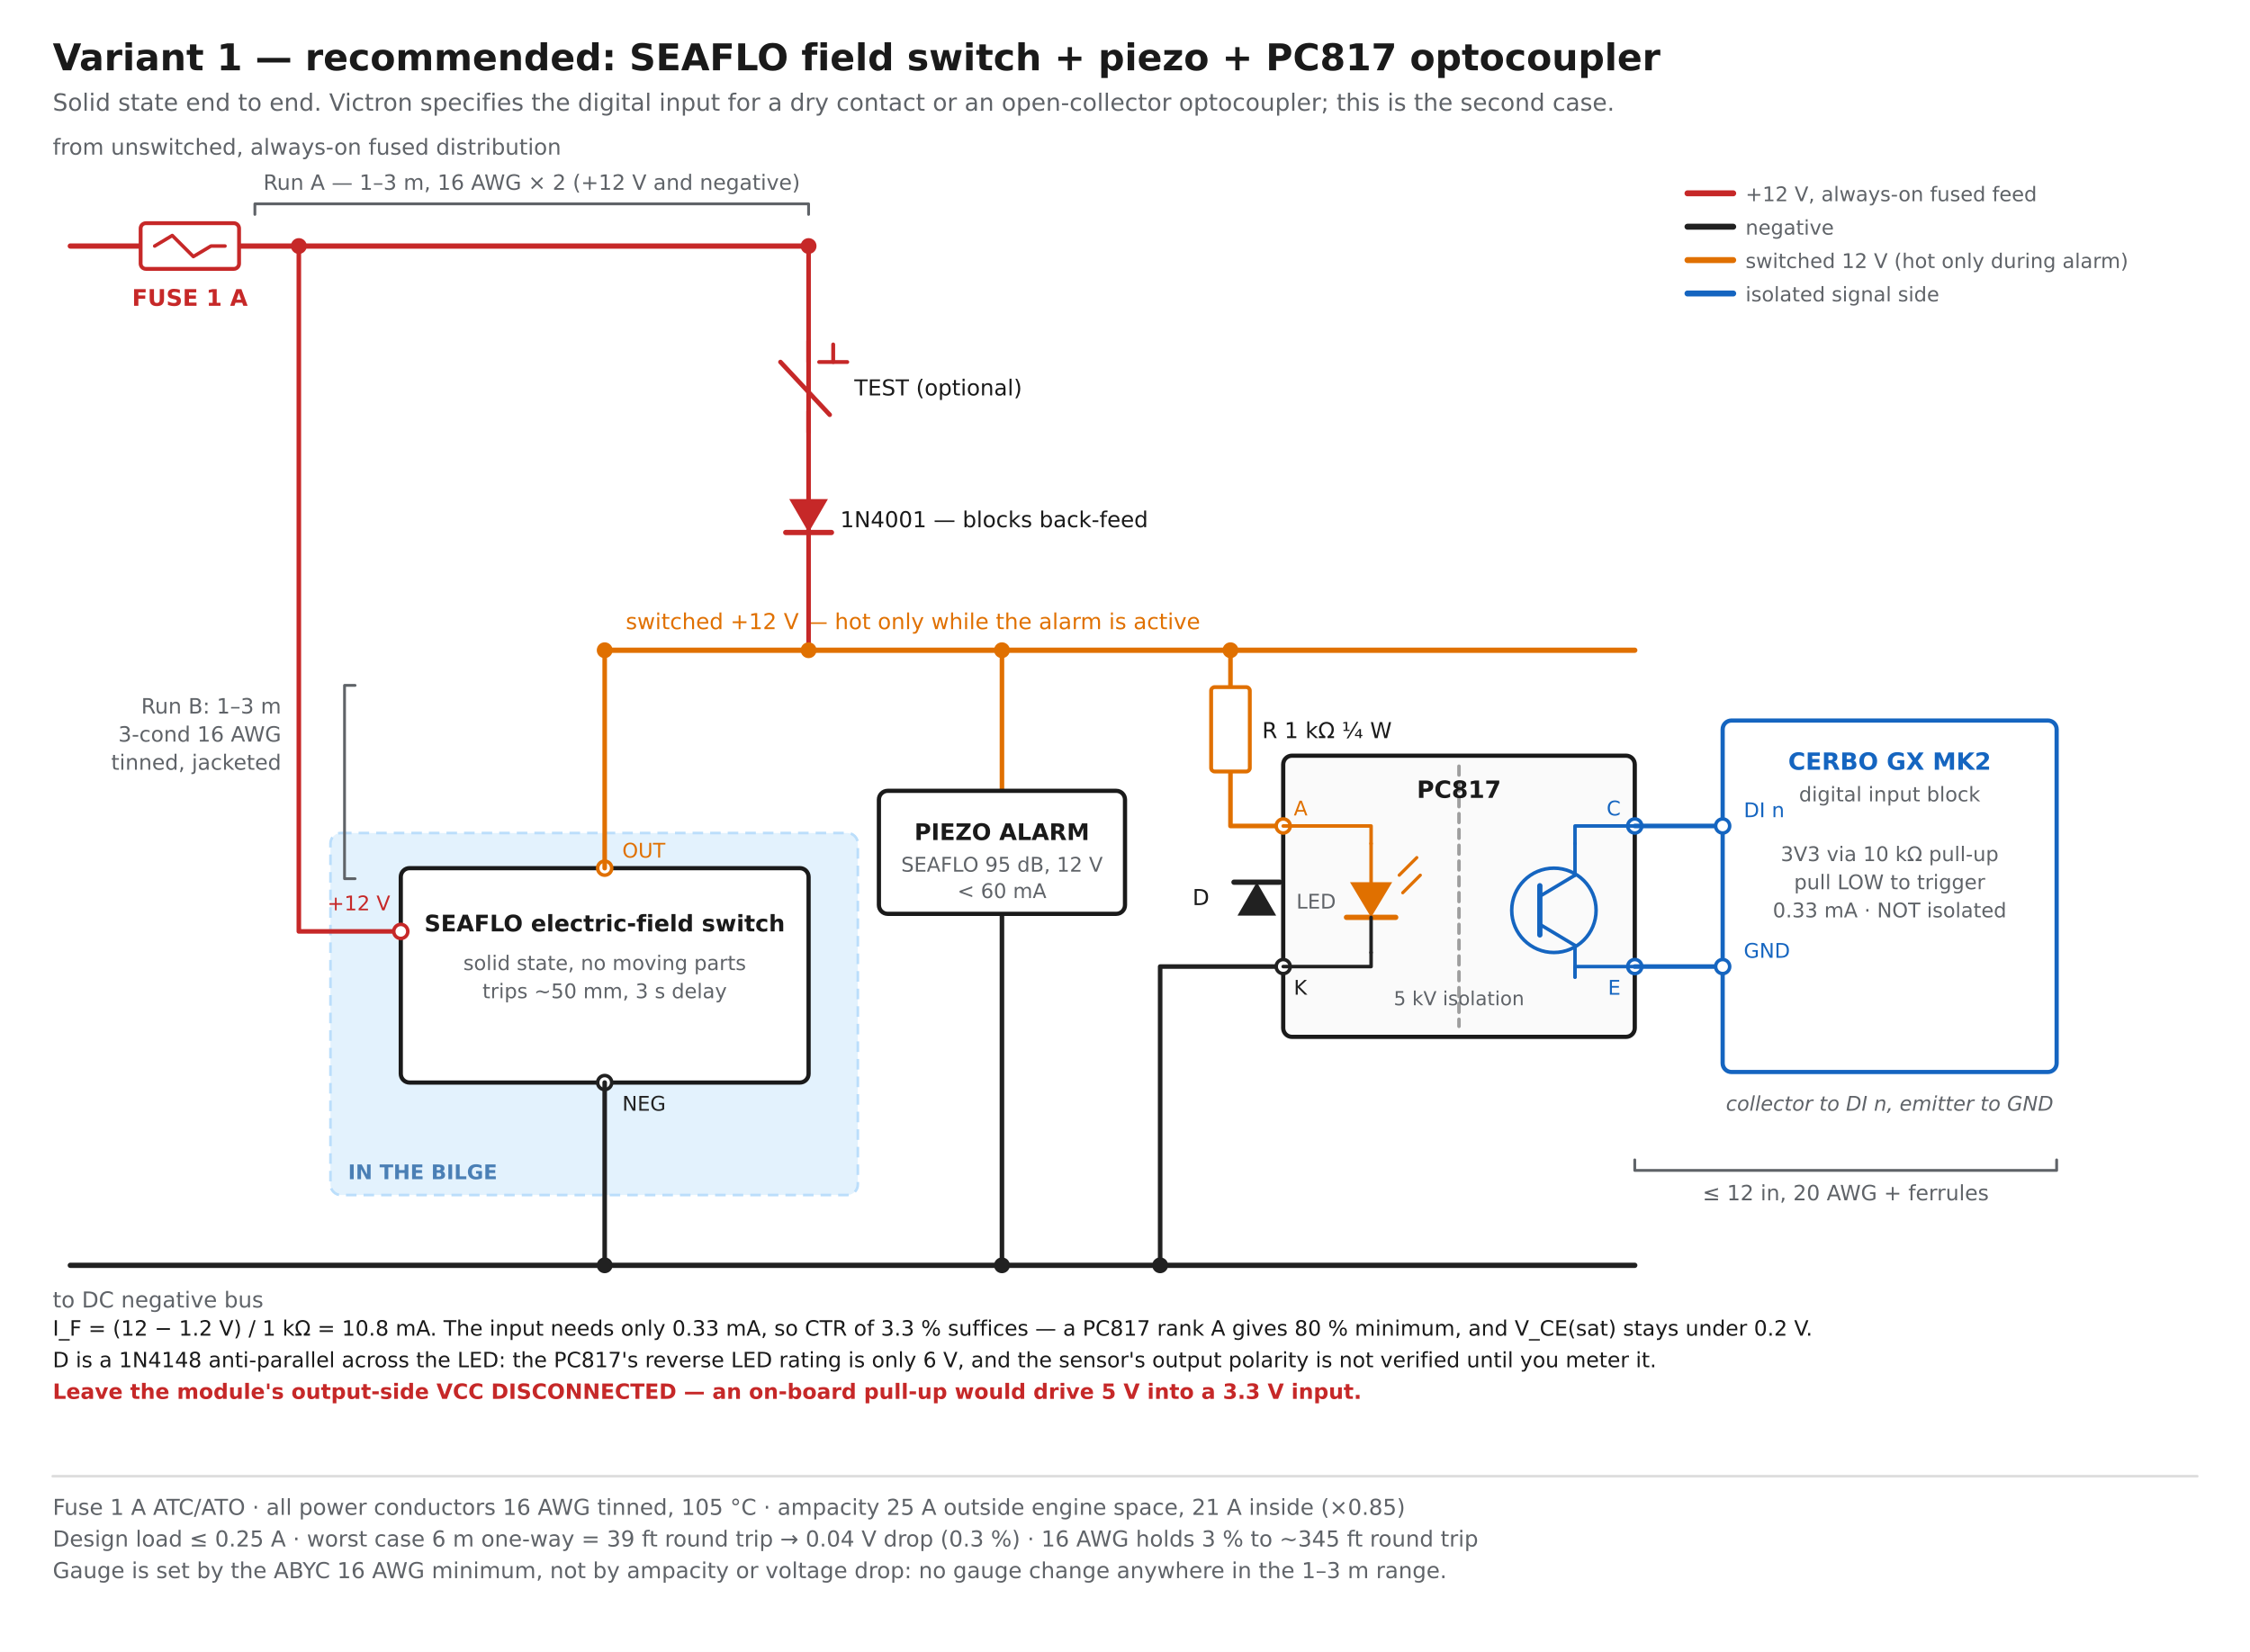
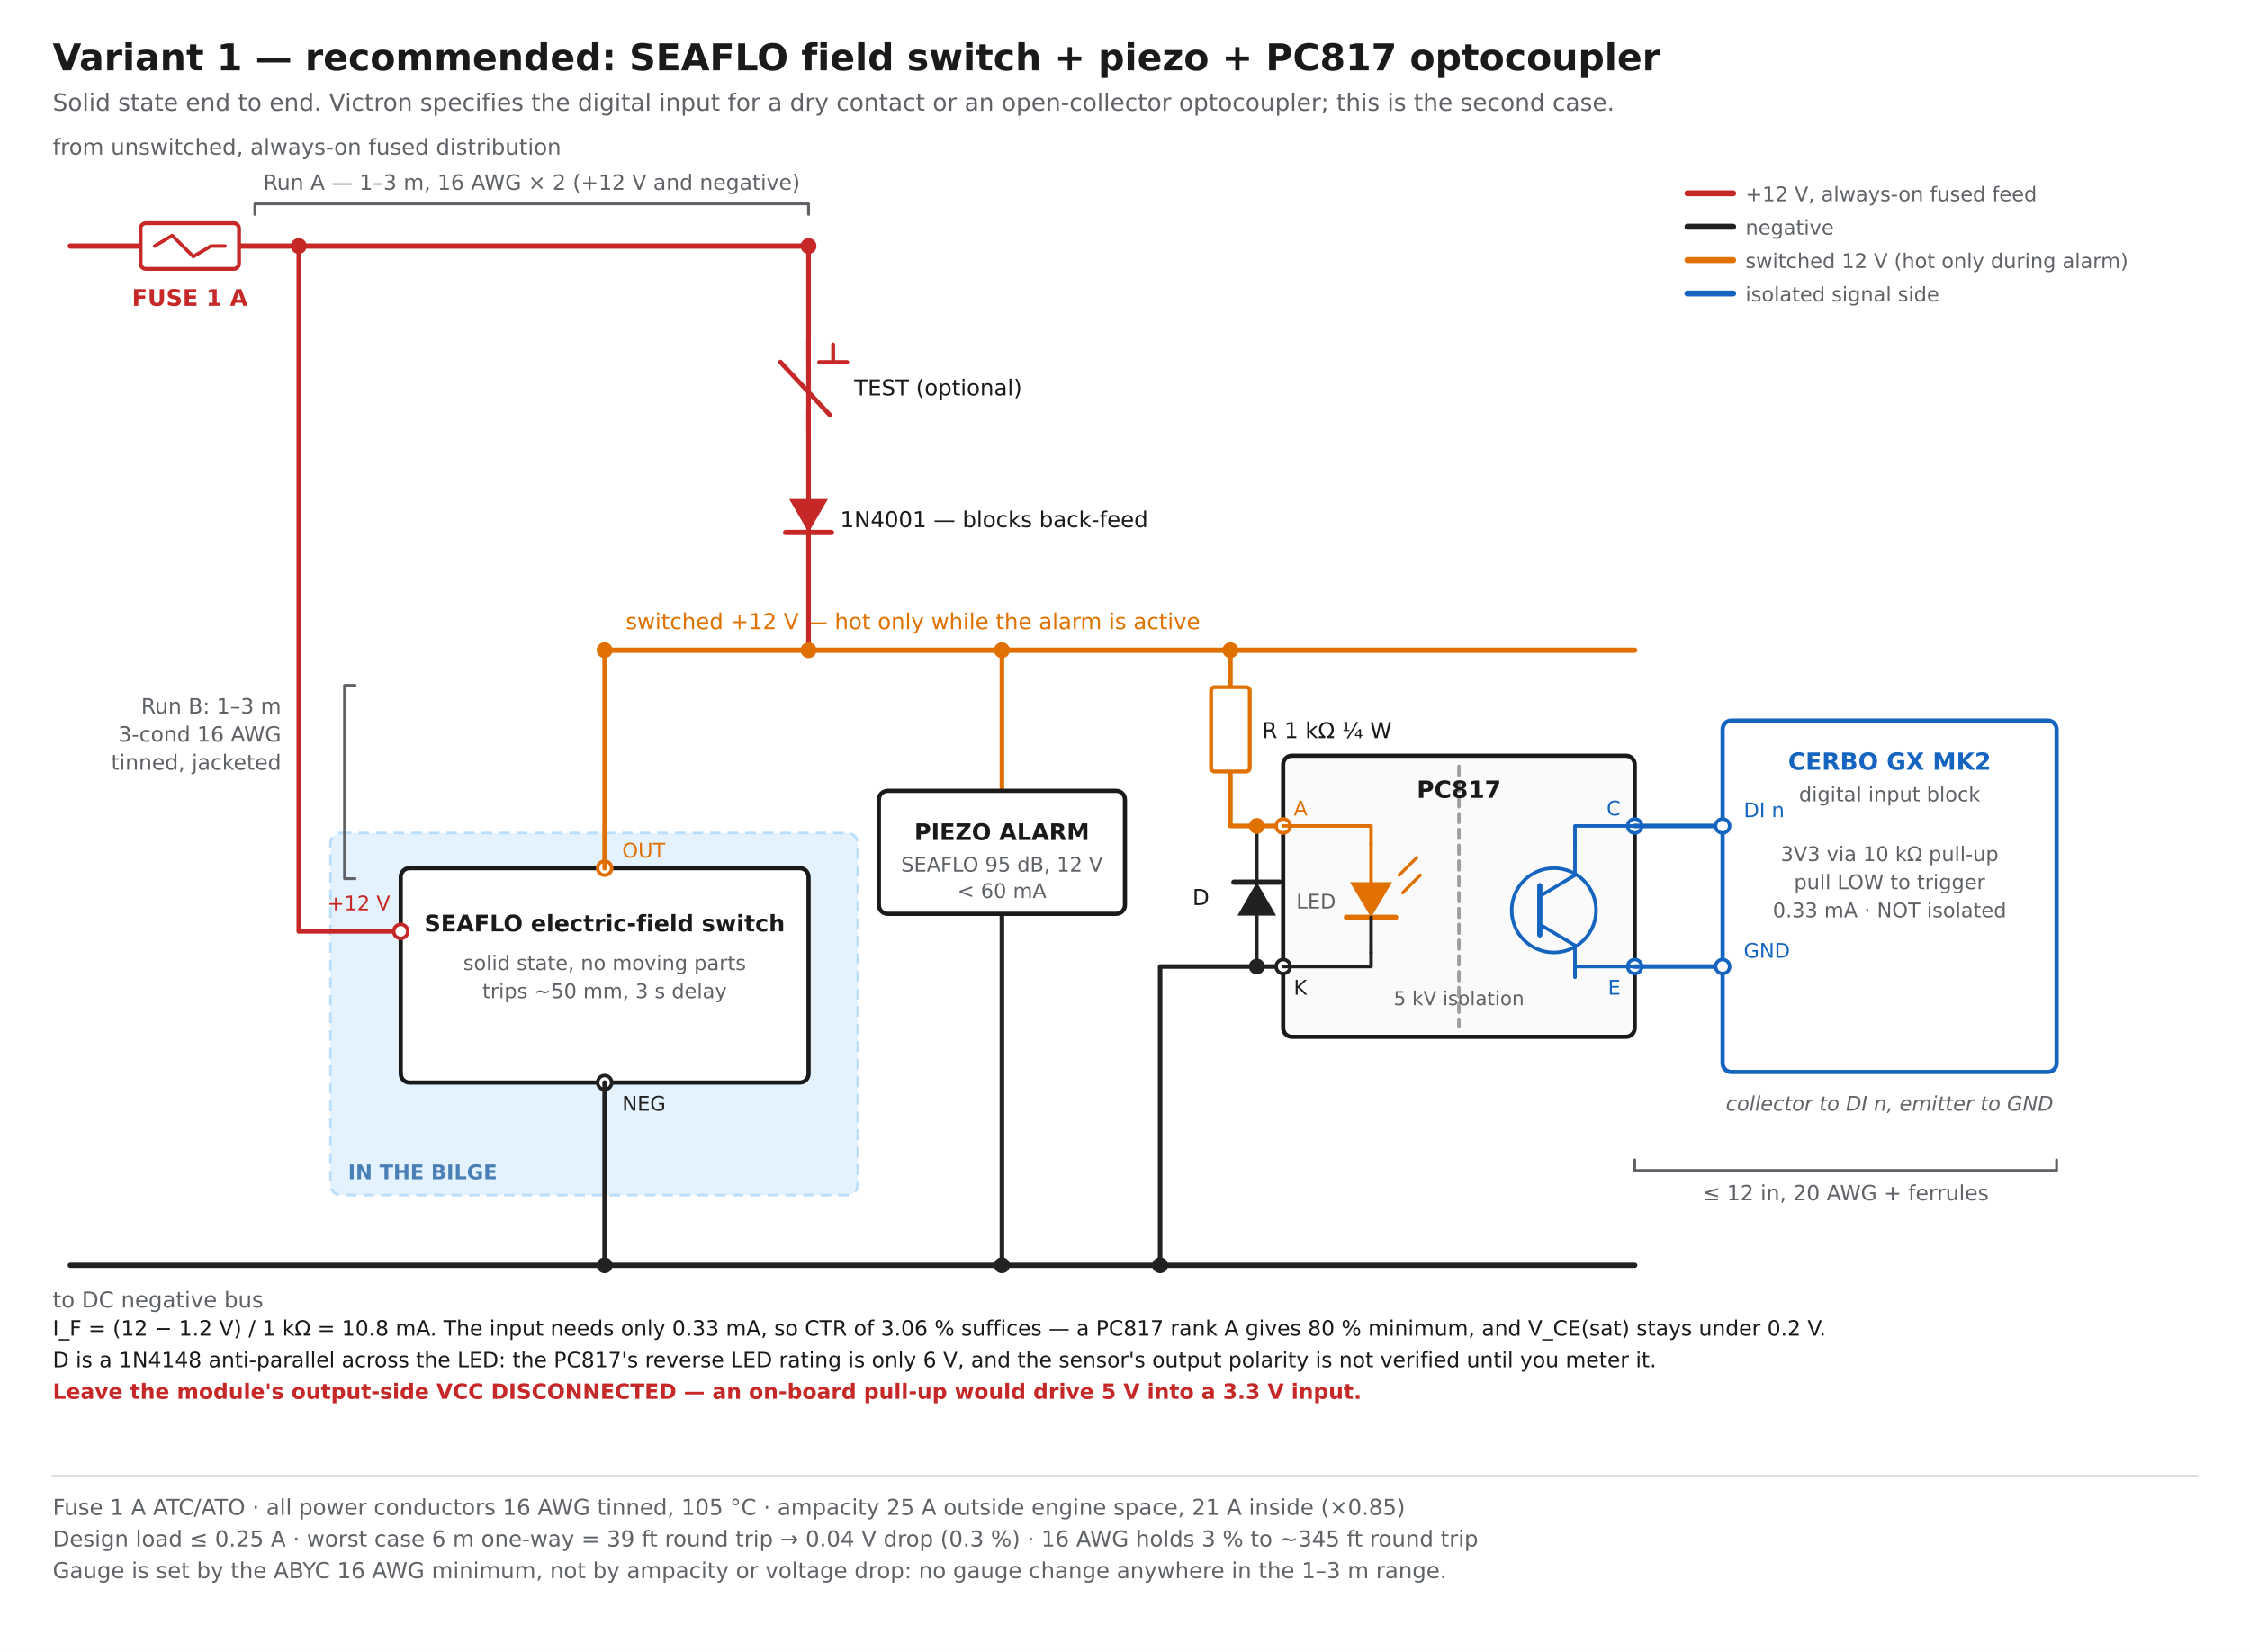
<svg xmlns="http://www.w3.org/2000/svg" width="1280" height="940" viewBox="0 0 1280 940">
  <rect x="0" y="0" width="1280" height="940" rx="0" fill="#ffffff" stroke="#ffffff" stroke-width="0" />
  <text x="30" y="40" font-family="DejaVu Sans, Helvetica, Arial, sans-serif" font-size="21" font-weight="bold" text-anchor="start" fill="#1a1a1a">Variant 1 — recommended: SEAFLO field switch + piezo + PC817 optocoupler</text>
  <text x="30" y="63" font-family="DejaVu Sans, Helvetica, Arial, sans-serif" font-size="13.5" font-weight="normal" text-anchor="start" fill="#5f6368">Solid state end to end. Victron specifies the digital input for a dry contact or an open-collector optocoupler; this is the second case.</text>
  <g transform="translate(0,70)">
    <rect x="188" y="404" width="300" height="206" rx="6" fill="#e3f2fd" stroke="#bbdefb" stroke-width="1.5" stroke-dasharray="6 4" />
    <text x="198" y="601" font-family="DejaVu Sans, Helvetica, Arial, sans-serif" font-size="11.5" font-weight="bold" text-anchor="start" fill="#4a7fb5">IN THE BILGE</text>
    <polyline points="40,70 460,70" fill="none" stroke="#c62828" stroke-width="3" stroke-linecap="round" stroke-linejoin="round" />
    <text x="30" y="18" font-family="DejaVu Sans, Helvetica, Arial, sans-serif" font-size="12.5" font-weight="normal" text-anchor="start" fill="#5f6368">from unswitched, always-on fused distribution</text>
    <rect x="80" y="57" width="56" height="26" rx="3" fill="#ffffff" stroke="#c62828" stroke-width="2.2" />
    <polyline points="88,70 98,64 110,76 120,70 128,70" fill="none" stroke="#c62828" stroke-width="2" stroke-linecap="round" stroke-linejoin="round" />
    <text x="108" y="104" font-family="DejaVu Sans, Helvetica, Arial, sans-serif" font-size="13" font-weight="bold" text-anchor="middle" fill="#c62828">FUSE 1 A</text>
    <polyline points="40,650 930,650" fill="none" stroke="#212121" stroke-width="3" stroke-linecap="round" stroke-linejoin="round" />
    <text x="30" y="674" font-family="DejaVu Sans, Helvetica, Arial, sans-serif" font-size="12.5" font-weight="normal" text-anchor="start" fill="#5f6368">to DC negative bus</text>
    <polyline points="170,70 170,460 228,460" fill="none" stroke="#c62828" stroke-width="2.6" stroke-linecap="round" stroke-linejoin="round" />
    <circle cx="170" cy="70" r="4.5" fill="#c62828" />
    <rect x="228" y="424" width="232" height="122" rx="5" fill="#ffffff" stroke="#1a1a1a" stroke-width="2.4" />
    <text x="344" y="460" font-family="DejaVu Sans, Helvetica, Arial, sans-serif" font-size="13" font-weight="bold" text-anchor="middle" fill="#1a1a1a">SEAFLO electric-field switch</text>
    <text x="344" y="482" font-family="DejaVu Sans, Helvetica, Arial, sans-serif" font-size="11.5" font-weight="normal" text-anchor="middle" fill="#5f6368">solid state, no moving parts</text>
    <text x="344" y="498" font-family="DejaVu Sans, Helvetica, Arial, sans-serif" font-size="11.5" font-weight="normal" text-anchor="middle" fill="#5f6368">trips ~50 mm, 3 s delay</text>
    <circle cx="228" cy="460" r="4" fill="#ffffff" stroke="#c62828" stroke-width="2" />
    <text x="222" y="448" font-family="DejaVu Sans, Helvetica, Arial, sans-serif" font-size="11.5" font-weight="normal" text-anchor="end" fill="#c62828">+12 V</text>
    <circle cx="344" cy="424" r="4" fill="#ffffff" stroke="#e07000" stroke-width="2" />
    <text x="354" y="418" font-family="DejaVu Sans, Helvetica, Arial, sans-serif" font-size="11.5" font-weight="normal" text-anchor="start" fill="#e07000">OUT</text>
    <circle cx="344" cy="546" r="4" fill="#ffffff" stroke="#212121" stroke-width="2" />
    <text x="354" y="562" font-family="DejaVu Sans, Helvetica, Arial, sans-serif" font-size="11.5" font-weight="normal" text-anchor="start" fill="#212121">NEG</text>
    <polyline points="344,424 344,300" fill="none" stroke="#e07000" stroke-width="2.6" stroke-linecap="round" stroke-linejoin="round" />
    <polyline points="344,546 344,650" fill="none" stroke="#212121" stroke-width="2.6" stroke-linecap="round" stroke-linejoin="round" />
    <circle cx="344" cy="300" r="4.5" fill="#e07000" />
    <circle cx="344" cy="650" r="4.5" fill="#212121" />
    <polyline points="344,300 930,300" fill="none" stroke="#e07000" stroke-width="3" stroke-linecap="round" stroke-linejoin="round" />
    <text x="356" y="288" font-family="DejaVu Sans, Helvetica, Arial, sans-serif" font-size="12.5" font-weight="normal" text-anchor="start" fill="#e07000">switched +12 V — hot only while the alarm is active</text>
    <polyline points="202,320 196,320 196,430 202,430" fill="none" stroke="#5f6368" stroke-width="1.6" stroke-linecap="round" stroke-linejoin="round" />
    <text x="188" y="379" font-family="DejaVu Sans, Helvetica, Arial, sans-serif" font-size="12" font-weight="normal" text-anchor="end" fill="#5f6368" />
    <text x="160" y="336" font-family="DejaVu Sans, Helvetica, Arial, sans-serif" font-size="12" font-weight="normal" text-anchor="end" fill="#5f6368">Run B: 1–3 m</text>
    <text x="160" y="352" font-family="DejaVu Sans, Helvetica, Arial, sans-serif" font-size="12" font-weight="normal" text-anchor="end" fill="#5f6368">3-cond 16 AWG</text>
    <text x="160" y="368" font-family="DejaVu Sans, Helvetica, Arial, sans-serif" font-size="12" font-weight="normal" text-anchor="end" fill="#5f6368">tinned, jacketed</text>
    <polyline points="145,52 145,46 460,46 460,52" fill="none" stroke="#5f6368" stroke-width="1.6" stroke-linecap="round" stroke-linejoin="round" />
    <text x="302.5" y="38" font-family="DejaVu Sans, Helvetica, Arial, sans-serif" font-size="12" font-weight="normal" text-anchor="middle" fill="#5f6368">Run A — 1–3 m, 16 AWG × 2 (+12 V and negative)</text>
    <circle cx="460" cy="70" r="4.5" fill="#c62828" />
    <polyline points="460,70 460,300" fill="none" stroke="#c62828" stroke-width="2.6" stroke-linecap="round" stroke-linejoin="round" />
    <polyline points="460,124 460,136" fill="none" stroke="#c62828" stroke-width="2.6" stroke-linecap="round" stroke-linejoin="round" />
    <polyline points="460,176 460,164" fill="none" stroke="#c62828" stroke-width="2.6" stroke-linecap="round" stroke-linejoin="round" />
    <polyline points="444,136 472,166" fill="none" stroke="#c62828" stroke-width="2.6" stroke-linecap="round" stroke-linejoin="round" />
    <polyline points="466,136 482,136" fill="none" stroke="#c62828" stroke-width="2.2" stroke-linecap="round" stroke-linejoin="round" />
    <polyline points="474,136 474,126" fill="none" stroke="#c62828" stroke-width="2.2" stroke-linecap="round" stroke-linejoin="round" />
    <text x="486" y="155" font-family="DejaVu Sans, Helvetica, Arial, sans-serif" font-size="12.5" font-weight="normal" text-anchor="start" fill="#1a1a1a">TEST (optional)</text>
    <polygon points="449,214 471,214 460,233" fill="#c62828" />
    <polyline points="447,233 473,233" fill="none" stroke="#c62828" stroke-width="3" stroke-linecap="round" stroke-linejoin="round" />
    <text x="478" y="230" font-family="DejaVu Sans, Helvetica, Arial, sans-serif" font-size="12.5" font-weight="normal" text-anchor="start" fill="#1a1a1a">1N4001 — blocks back-feed</text>
    <circle cx="460" cy="300" r="4.5" fill="#e07000" />
    <polyline points="570,300 570,380" fill="none" stroke="#e07000" stroke-width="2.6" stroke-linecap="round" stroke-linejoin="round" />
    <polyline points="570,450 570,650" fill="none" stroke="#212121" stroke-width="2.6" stroke-linecap="round" stroke-linejoin="round" />
    <circle cx="570" cy="300" r="4.5" fill="#e07000" />
    <circle cx="570" cy="650" r="4.5" fill="#212121" />
    <rect x="500" y="380" width="140" height="70" rx="5" fill="#ffffff" stroke="#1a1a1a" stroke-width="2.4" />
    <text x="570" y="408" font-family="DejaVu Sans, Helvetica, Arial, sans-serif" font-size="13" font-weight="bold" text-anchor="middle" fill="#1a1a1a">PIEZO ALARM</text>
    <text x="570" y="426" font-family="DejaVu Sans, Helvetica, Arial, sans-serif" font-size="11.5" font-weight="normal" text-anchor="middle" fill="#5f6368">SEAFLO 95 dB, 12 V</text>
    <text x="570" y="441" font-family="DejaVu Sans, Helvetica, Arial, sans-serif" font-size="11.5" font-weight="normal" text-anchor="middle" fill="#5f6368">&lt; 60 mA</text>
    <circle cx="700" cy="300" r="4.5" fill="#e07000" />
    <polyline points="700,300 700,400 730,400" fill="none" stroke="#e07000" stroke-width="2.6" stroke-linecap="round" stroke-linejoin="round" />
    <rect x="689" y="321" width="22" height="48" rx="2" fill="#ffffff" stroke="#e07000" stroke-width="2.2" />
    <text x="718" y="350" font-family="DejaVu Sans, Helvetica, Arial, sans-serif" font-size="12.5" font-weight="normal" text-anchor="start" fill="#1a1a1a">R  1 kΩ  ¼ W</text>
    <polyline points="730,480 660,480 660,650" fill="none" stroke="#212121" stroke-width="2.6" stroke-linecap="round" stroke-linejoin="round" />
    <circle cx="660" cy="650" r="4.5" fill="#212121" />
    <polygon points="704,451 726,451 715,432" fill="#212121" />
    <polyline points="702,432 728,432" fill="none" stroke="#212121" stroke-width="3" stroke-linecap="round" stroke-linejoin="round" />
    <text x="688" y="445" font-family="DejaVu Sans, Helvetica, Arial, sans-serif" font-size="12.5" font-weight="normal" text-anchor="end" fill="#1a1a1a">D</text>
+     <polyline points="715,400 715,432" fill="none" stroke="#212121" stroke-width="2" stroke-linecap="round" stroke-linejoin="round" />
+     <polyline points="715,451 715,480" fill="none" stroke="#212121" stroke-width="2" stroke-linecap="round" stroke-linejoin="round" />
+     <circle cx="715" cy="400" r="4.5" fill="#e07000" />
+     <circle cx="715" cy="480" r="4.5" fill="#212121" />
    <rect x="730" y="360" width="200" height="160" rx="5" fill="#fafafa" stroke="#1a1a1a" stroke-width="2.4" />
    <polyline points="830,366 830,514" fill="none" stroke="#9e9e9e" stroke-width="2" stroke-linecap="round" stroke-linejoin="round" stroke-dasharray="5 4" />
    <text x="830" y="384" font-family="DejaVu Sans, Helvetica, Arial, sans-serif" font-size="13.5" font-weight="bold" text-anchor="middle" fill="#1a1a1a">PC817</text>
    <text x="760" y="447" font-family="DejaVu Sans, Helvetica, Arial, sans-serif" font-size="11.5" font-weight="normal" text-anchor="end" fill="#5f6368">LED</text>
    <text x="830" y="502" font-family="DejaVu Sans, Helvetica, Arial, sans-serif" font-size="11" font-weight="normal" text-anchor="middle" fill="#5f6368">5 kV isolation</text>
    <polygon points="768,432 792,432 780,452" fill="#e07000" />
    <polyline points="766,452 794,452" fill="none" stroke="#e07000" stroke-width="3" stroke-linecap="round" stroke-linejoin="round" />
    <polyline points="780,410 780,432" fill="none" stroke="#e07000" stroke-width="2" stroke-linecap="round" stroke-linejoin="round" />
    <polyline points="780,452 780,472" fill="none" stroke="#212121" stroke-width="2" stroke-linecap="round" stroke-linejoin="round" />
    <polyline points="796,428 806,418" fill="none" stroke="#e07000" stroke-width="1.8" stroke-linecap="round" stroke-linejoin="round" />
    <polyline points="798,438 808,428" fill="none" stroke="#e07000" stroke-width="1.8" stroke-linecap="round" stroke-linejoin="round" />
    <circle cx="884" cy="448" r="24" fill="none" stroke="#1565c0" stroke-width="2" />
    <polyline points="876,434 876,462" fill="none" stroke="#1565c0" stroke-width="3" stroke-linecap="round" stroke-linejoin="round" />
    <polyline points="876,440 896,428" fill="none" stroke="#1565c0" stroke-width="2" stroke-linecap="round" stroke-linejoin="round" />
    <polyline points="876,456 896,468" fill="none" stroke="#1565c0" stroke-width="2" stroke-linecap="round" stroke-linejoin="round" />
    <polyline points="896,428 896,410" fill="none" stroke="#1565c0" stroke-width="2" stroke-linecap="round" stroke-linejoin="round" />
    <polyline points="896,468 896,486" fill="none" stroke="#1565c0" stroke-width="2" stroke-linecap="round" stroke-linejoin="round" />
    <circle cx="730" cy="400" r="4" fill="#ffffff" stroke="#e07000" stroke-width="2" />
    <text x="736" y="394" font-family="DejaVu Sans, Helvetica, Arial, sans-serif" font-size="11.5" font-weight="normal" text-anchor="start" fill="#e07000">A</text>
    <circle cx="730" cy="480" r="4" fill="#ffffff" stroke="#212121" stroke-width="2" />
    <text x="736" y="496" font-family="DejaVu Sans, Helvetica, Arial, sans-serif" font-size="11.5" font-weight="normal" text-anchor="start" fill="#212121">K</text>
    <circle cx="930" cy="400" r="4" fill="#ffffff" stroke="#1565c0" stroke-width="2" />
    <text x="922" y="394" font-family="DejaVu Sans, Helvetica, Arial, sans-serif" font-size="11.5" font-weight="normal" text-anchor="end" fill="#1565c0">C</text>
    <circle cx="930" cy="480" r="4" fill="#ffffff" stroke="#1565c0" stroke-width="2" />
    <text x="922" y="496" font-family="DejaVu Sans, Helvetica, Arial, sans-serif" font-size="11.5" font-weight="normal" text-anchor="end" fill="#1565c0">E</text>
    <polyline points="896,410 896,400 930,400" fill="none" stroke="#1565c0" stroke-width="2" stroke-linecap="round" stroke-linejoin="round" />
    <polyline points="896,486 896,480 930,480" fill="none" stroke="#1565c0" stroke-width="2" stroke-linecap="round" stroke-linejoin="round" />
    <polyline points="780,472 780,480 730,480" fill="none" stroke="#212121" stroke-width="2" stroke-linecap="round" stroke-linejoin="round" />
    <polyline points="780,410 780,400 730,400" fill="none" stroke="#e07000" stroke-width="2" stroke-linecap="round" stroke-linejoin="round" />
    <polyline points="930,400 980,400" fill="none" stroke="#1565c0" stroke-width="2.6" stroke-linecap="round" stroke-linejoin="round" />
    <polyline points="930,480 980,480" fill="none" stroke="#1565c0" stroke-width="2.6" stroke-linecap="round" stroke-linejoin="round" />
    <rect x="980" y="340" width="190" height="200" rx="5" fill="#ffffff" stroke="#1565c0" stroke-width="2.4" />
    <text x="1075" y="368" font-family="DejaVu Sans, Helvetica, Arial, sans-serif" font-size="13.5" font-weight="bold" text-anchor="middle" fill="#1565c0">CERBO GX MK2</text>
    <text x="1075" y="386" font-family="DejaVu Sans, Helvetica, Arial, sans-serif" font-size="11.5" font-weight="normal" text-anchor="middle" fill="#5f6368">digital input block</text>
    <text x="1075" y="420" font-family="DejaVu Sans, Helvetica, Arial, sans-serif" font-size="11.5" font-weight="normal" text-anchor="middle" fill="#5f6368">3V3 via 10 kΩ pull-up</text>
    <text x="1075" y="436" font-family="DejaVu Sans, Helvetica, Arial, sans-serif" font-size="11.5" font-weight="normal" text-anchor="middle" fill="#5f6368">pull LOW to trigger</text>
    <text x="1075" y="452" font-family="DejaVu Sans, Helvetica, Arial, sans-serif" font-size="11.5" font-weight="normal" text-anchor="middle" fill="#5f6368">0.33 mA · NOT isolated</text>
    <circle cx="980" cy="400" r="4" fill="#ffffff" stroke="#1565c0" stroke-width="2" />
    <text x="992" y="395" font-family="DejaVu Sans, Helvetica, Arial, sans-serif" font-size="11.5" font-weight="normal" text-anchor="start" fill="#1565c0">DI n</text>
    <circle cx="980" cy="480" r="4" fill="#ffffff" stroke="#1565c0" stroke-width="2" />
    <text x="992" y="475" font-family="DejaVu Sans, Helvetica, Arial, sans-serif" font-size="11.5" font-weight="normal" text-anchor="start" fill="#1565c0">GND</text>
    <text x="1075" y="562" font-family="DejaVu Sans, Helvetica, Arial, sans-serif" font-size="11.5" font-weight="normal" text-anchor="middle" fill="#5f6368" font-style="italic">collector to DI n, emitter to GND</text>
    <polyline points="930,590 930,596 1170,596 1170,590" fill="none" stroke="#5f6368" stroke-width="1.6" stroke-linecap="round" stroke-linejoin="round" />
    <text x="1050" y="613" font-family="DejaVu Sans, Helvetica, Arial, sans-serif" font-size="12" font-weight="normal" text-anchor="middle" fill="#5f6368">≤ 12 in, 20 AWG + ferrules</text>
-     <text x="30" y="690" font-family="DejaVu Sans, Helvetica, Arial, sans-serif" font-size="12" font-weight="normal" text-anchor="start" fill="#1a1a1a">I_F = (12 − 1.2 V) / 1 kΩ = 10.8 mA. The input needs only 0.33 mA, so CTR of 3.3 % suffices — a PC817 rank A gives 80 % minimum, and V_CE(sat) stays under 0.2 V.</text>
+     <text x="30" y="690" font-family="DejaVu Sans, Helvetica, Arial, sans-serif" font-size="12" font-weight="normal" text-anchor="start" fill="#1a1a1a">I_F = (12 − 1.2 V) / 1 kΩ = 10.8 mA. The input needs only 0.33 mA, so CTR of 3.06 % suffices — a PC817 rank A gives 80 % minimum, and V_CE(sat) stays under 0.2 V.</text>
    <text x="30" y="708" font-family="DejaVu Sans, Helvetica, Arial, sans-serif" font-size="12" font-weight="normal" text-anchor="start" fill="#1a1a1a">D is a 1N4148 anti-parallel across the LED: the PC817's reverse LED rating is only 6 V, and the sensor's output polarity is not verified until you meter it.</text>
    <text x="30" y="726" font-family="DejaVu Sans, Helvetica, Arial, sans-serif" font-size="12" font-weight="bold" text-anchor="start" fill="#c62828">Leave the module's output-side VCC DISCONNECTED — an on-board pull-up would drive 5 V into a 3.3 V input.</text>
    <polyline points="960,40 986,40" fill="none" stroke="#c62828" stroke-width="3.4" stroke-linecap="round" stroke-linejoin="round" />
    <text x="993" y="44.5" font-family="DejaVu Sans, Helvetica, Arial, sans-serif" font-size="11.5" font-weight="normal" text-anchor="start" fill="#5f6368">+12 V, always-on fused feed</text>
    <polyline points="960,59 986,59" fill="none" stroke="#212121" stroke-width="3.4" stroke-linecap="round" stroke-linejoin="round" />
    <text x="993" y="63.5" font-family="DejaVu Sans, Helvetica, Arial, sans-serif" font-size="11.5" font-weight="normal" text-anchor="start" fill="#5f6368">negative</text>
    <polyline points="960,78 986,78" fill="none" stroke="#e07000" stroke-width="3.4" stroke-linecap="round" stroke-linejoin="round" />
    <text x="993" y="82.5" font-family="DejaVu Sans, Helvetica, Arial, sans-serif" font-size="11.5" font-weight="normal" text-anchor="start" fill="#5f6368">switched 12 V (hot only during alarm)</text>
    <polyline points="960,97 986,97" fill="none" stroke="#1565c0" stroke-width="3.4" stroke-linecap="round" stroke-linejoin="round" />
    <text x="993" y="101.5" font-family="DejaVu Sans, Helvetica, Arial, sans-serif" font-size="11.5" font-weight="normal" text-anchor="start" fill="#5f6368">isolated signal side</text>
  </g>
  <polyline points="30,840 1250,840" fill="none" stroke="#dddddd" stroke-width="1.5" stroke-linecap="round" stroke-linejoin="round" />
  <text x="30" y="862" font-family="DejaVu Sans, Helvetica, Arial, sans-serif" font-size="12.5" font-weight="normal" text-anchor="start" fill="#5f6368">Fuse 1 A ATC/ATO  ·  all power conductors 16 AWG tinned, 105 °C  ·  ampacity 25 A outside engine space, 21 A inside (×0.85)</text>
  <text x="30" y="880" font-family="DejaVu Sans, Helvetica, Arial, sans-serif" font-size="12.5" font-weight="normal" text-anchor="start" fill="#5f6368">Design load ≤ 0.25 A  ·  worst case 6 m one-way = 39 ft round trip → 0.04 V drop (0.3 %)  ·  16 AWG holds 3 % to ~345 ft round trip</text>
  <text x="30" y="898" font-family="DejaVu Sans, Helvetica, Arial, sans-serif" font-size="12.5" font-weight="normal" text-anchor="start" fill="#5f6368">Gauge is set by the ABYC 16 AWG minimum, not by ampacity or voltage drop: no gauge change anywhere in the 1–3 m range.</text>
</svg>
